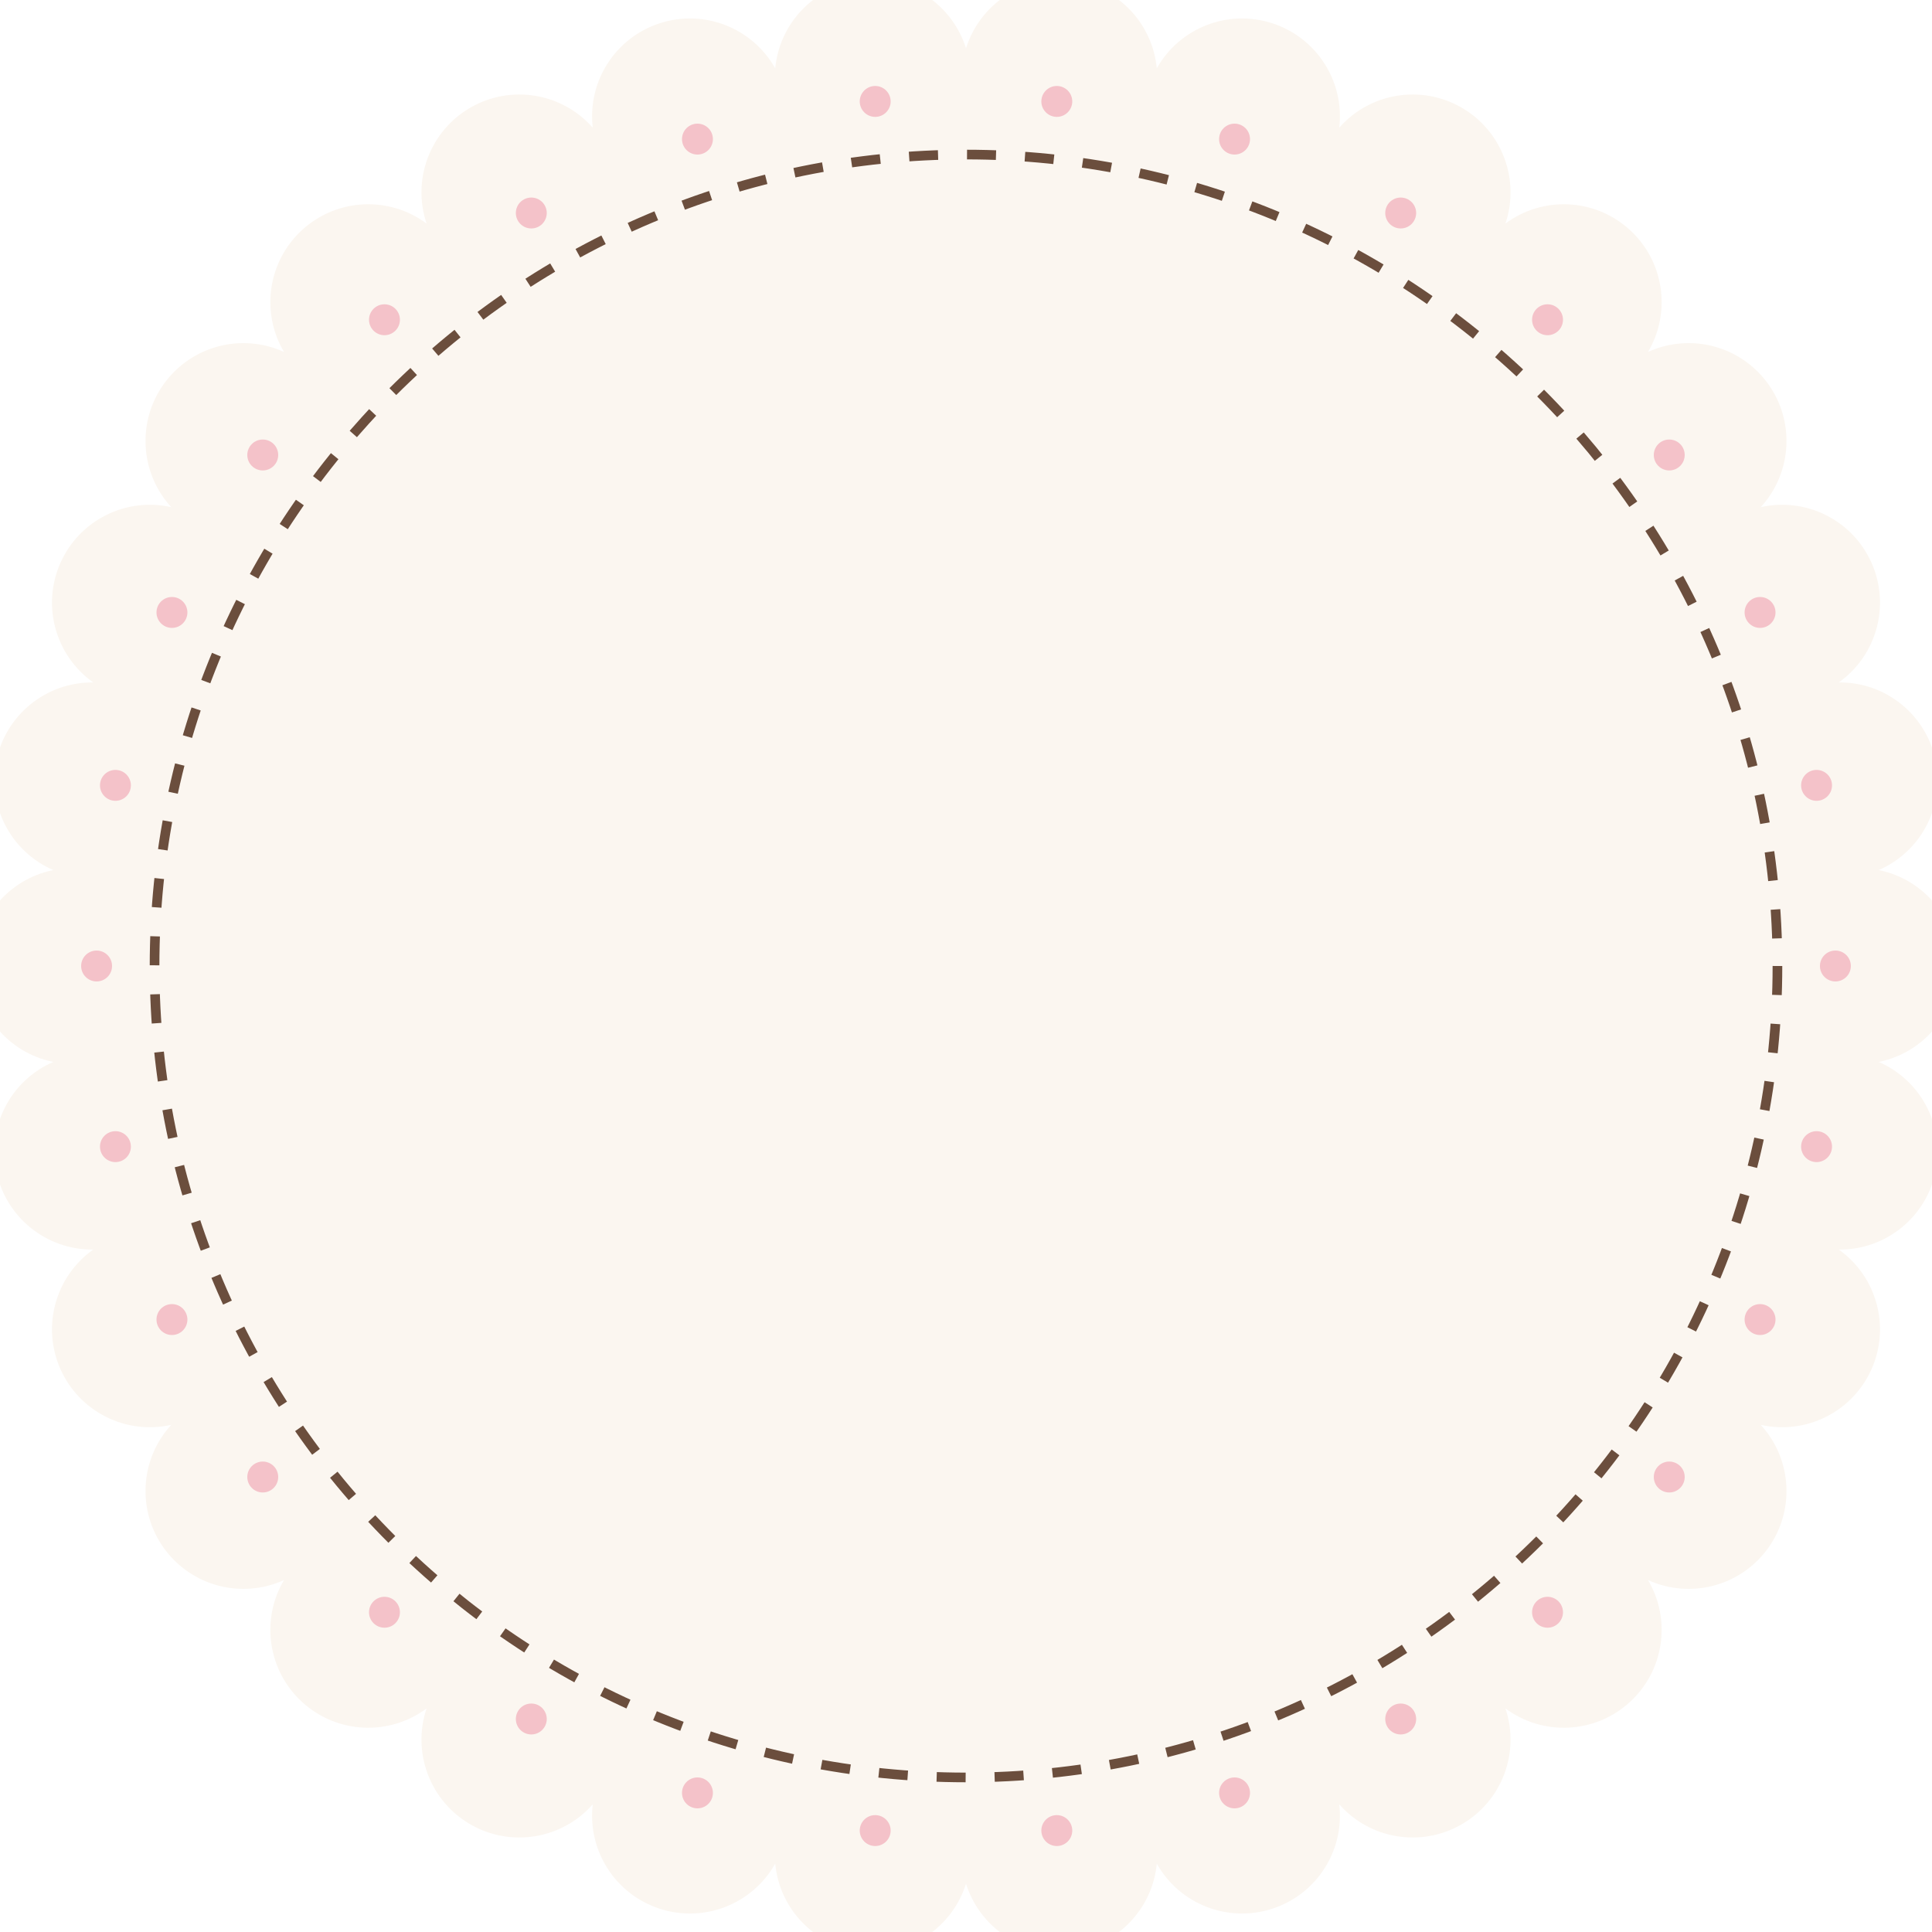
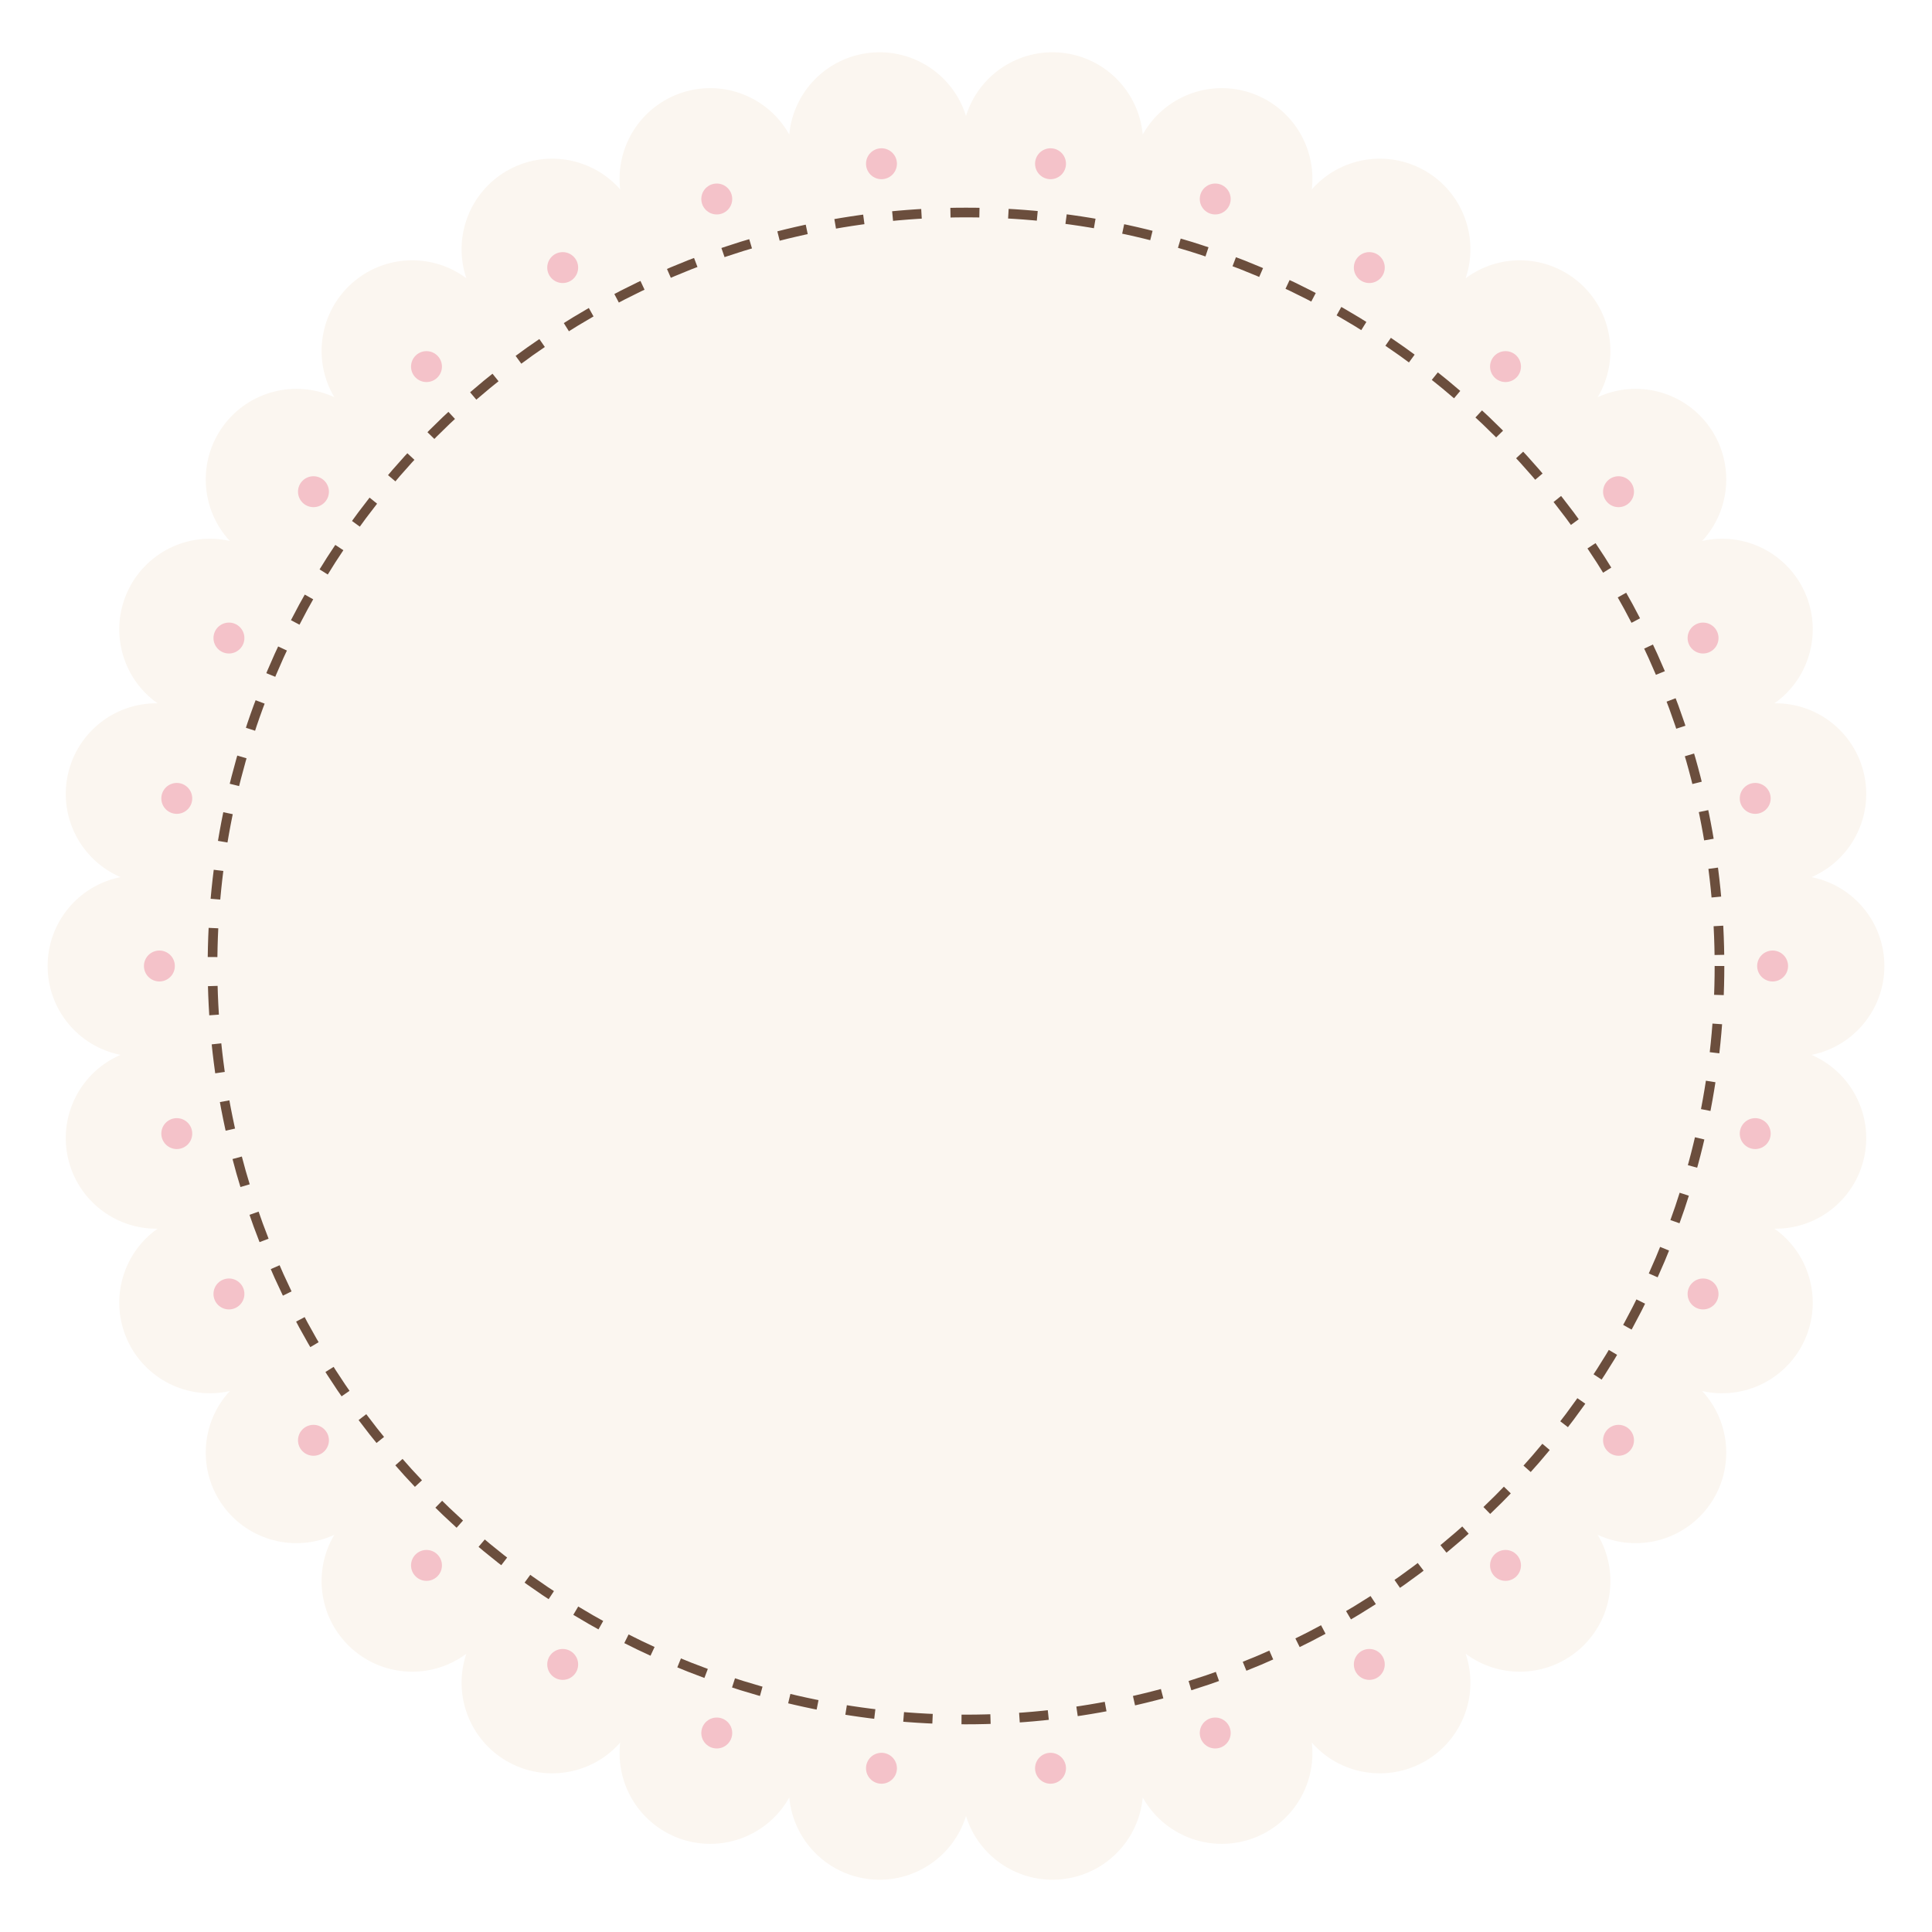
<svg xmlns="http://www.w3.org/2000/svg" viewBox="0 0 400 400" width="400" height="400">
-   <path d="M200.00,10.00A20.26,20.26 0 0 1 239.50,14.15A20.26,20.26 0 0 1 277.28,26.43A20.26,20.26 0 0 1 311.68,46.29A20.26,20.26 0 0 1 341.20,72.87A20.26,20.26 0 0 1 364.54,105.00A20.26,20.26 0 0 1 380.70,141.29A20.26,20.26 0 0 1 388.96,180.14A20.26,20.26 0 0 1 388.96,219.86A20.26,20.26 0 0 1 380.70,258.71A20.26,20.26 0 0 1 364.54,295.00A20.26,20.26 0 0 1 341.20,327.13A20.26,20.26 0 0 1 311.68,353.71A20.26,20.26 0 0 1 277.28,373.57A20.26,20.26 0 0 1 239.50,385.85A20.26,20.26 0 0 1 200.00,390.00A20.26,20.26 0 0 1 160.50,385.85A20.26,20.26 0 0 1 122.72,373.57A20.26,20.26 0 0 1 88.32,353.71A20.26,20.26 0 0 1 58.80,327.13A20.26,20.26 0 0 1 35.46,295.00A20.26,20.26 0 0 1 19.30,258.71A20.26,20.26 0 0 1 11.04,219.86A20.26,20.26 0 0 1 11.04,180.14A20.26,20.26 0 0 1 19.30,141.29A20.26,20.26 0 0 1 35.46,105.00A20.26,20.26 0 0 1 58.80,72.87A20.26,20.26 0 0 1 88.32,46.29A20.26,20.26 0 0 1 122.72,26.43A20.26,20.26 0 0 1 160.50,14.15A20.26,20.26 0 0 1 200.00,10.00Z" fill="#FBF6F0" />
-   <circle cx="200" cy="200" r="168" fill="none" stroke="#6B4E3D" stroke-width="2" stroke-dasharray="6 6" />
-   <circle cx="380.0" cy="200.0" r="3.2" fill="#F4C2C9" />
-   <circle cx="376.1" cy="237.4" r="3.2" fill="#F4C2C9" />
-   <circle cx="364.4" cy="273.2" r="3.2" fill="#F4C2C9" />
-   <circle cx="345.6" cy="305.8" r="3.2" fill="#F4C2C9" />
-   <circle cx="320.4" cy="333.8" r="3.2" fill="#F4C2C9" />
-   <circle cx="290.0" cy="355.9" r="3.2" fill="#F4C2C9" />
-   <circle cx="255.6" cy="371.2" r="3.2" fill="#F4C2C9" />
-   <circle cx="218.8" cy="379.0" r="3.2" fill="#F4C2C9" />
-   <circle cx="181.2" cy="379.0" r="3.2" fill="#F4C2C9" />
-   <circle cx="144.4" cy="371.2" r="3.2" fill="#F4C2C9" />
-   <circle cx="110.0" cy="355.9" r="3.2" fill="#F4C2C9" />
-   <circle cx="79.6" cy="333.8" r="3.2" fill="#F4C2C9" />
-   <circle cx="54.4" cy="305.8" r="3.2" fill="#F4C2C9" />
-   <circle cx="35.6" cy="273.2" r="3.2" fill="#F4C2C9" />
-   <circle cx="23.9" cy="237.4" r="3.2" fill="#F4C2C9" />
-   <circle cx="20.0" cy="200.0" r="3.2" fill="#F4C2C9" />
-   <circle cx="23.9" cy="162.6" r="3.2" fill="#F4C2C9" />
-   <circle cx="35.6" cy="126.8" r="3.2" fill="#F4C2C9" />
-   <circle cx="54.4" cy="94.2" r="3.2" fill="#F4C2C9" />
-   <circle cx="79.6" cy="66.2" r="3.2" fill="#F4C2C9" />
-   <circle cx="110.0" cy="44.1" r="3.2" fill="#F4C2C9" />
-   <circle cx="144.4" cy="28.8" r="3.2" fill="#F4C2C9" />
-   <circle cx="181.2" cy="21.0" r="3.2" fill="#F4C2C9" />
-   <circle cx="218.8" cy="21.0" r="3.2" fill="#F4C2C9" />
-   <circle cx="255.6" cy="28.8" r="3.2" fill="#F4C2C9" />
-   <circle cx="290.0" cy="44.1" r="3.2" fill="#F4C2C9" />
-   <circle cx="320.4" cy="66.2" r="3.2" fill="#F4C2C9" />
-   <circle cx="345.6" cy="94.2" r="3.2" fill="#F4C2C9" />
-   <circle cx="364.4" cy="126.8" r="3.2" fill="#F4C2C9" />
-   <circle cx="376.1" cy="162.6" r="3.2" fill="#F4C2C9" />
+   <path d="M200.00,24.00A18.76,18.76 0 0 1 236.59,27.85A18.76,18.76 0 0 1 271.59,39.22A18.76,18.76 0 0 1 303.45,57.61A18.76,18.76 0 0 1 330.79,82.23A18.76,18.76 0 0 1 352.42,112.00A18.76,18.76 0 0 1 367.39,145.61A18.76,18.76 0 0 1 375.04,181.60A18.76,18.76 0 0 1 375.04,218.40A18.76,18.76 0 0 1 367.39,254.39A18.76,18.76 0 0 1 352.42,288.00A18.76,18.76 0 0 1 330.79,317.77A18.76,18.76 0 0 1 303.45,342.39A18.76,18.76 0 0 1 271.59,360.78A18.76,18.76 0 0 1 236.59,372.15A18.76,18.76 0 0 1 200.00,376.00A18.76,18.76 0 0 1 163.41,372.15A18.76,18.76 0 0 1 128.41,360.78A18.76,18.76 0 0 1 96.55,342.39A18.76,18.76 0 0 1 69.21,317.77A18.76,18.76 0 0 1 47.58,288.00A18.76,18.76 0 0 1 32.61,254.39A18.76,18.76 0 0 1 24.96,218.40A18.76,18.76 0 0 1 24.96,181.60A18.76,18.76 0 0 1 32.61,145.61A18.76,18.76 0 0 1 47.58,112.00A18.76,18.76 0 0 1 69.21,82.23A18.76,18.76 0 0 1 96.55,57.61A18.76,18.76 0 0 1 128.41,39.22A18.76,18.76 0 0 1 163.41,27.85A18.76,18.76 0 0 1 200.00,24.00Z" fill="#FBF6F0" />
+   <circle cx="200" cy="200" r="156" fill="none" stroke="#6B4E3D" stroke-width="2" stroke-dasharray="6 6" />
+   <circle cx="367.0" cy="200.0" r="3.2" fill="#F4C2C9" />
+   <circle cx="363.4" cy="234.7" r="3.2" fill="#F4C2C9" />
+   <circle cx="352.6" cy="267.9" r="3.2" fill="#F4C2C9" />
+   <circle cx="335.1" cy="298.2" r="3.2" fill="#F4C2C9" />
+   <circle cx="311.7" cy="324.1" r="3.2" fill="#F4C2C9" />
+   <circle cx="283.5" cy="344.6" r="3.2" fill="#F4C2C9" />
+   <circle cx="251.6" cy="358.8" r="3.2" fill="#F4C2C9" />
+   <circle cx="217.5" cy="366.1" r="3.2" fill="#F4C2C9" />
+   <circle cx="182.5" cy="366.1" r="3.2" fill="#F4C2C9" />
+   <circle cx="148.4" cy="358.8" r="3.2" fill="#F4C2C9" />
+   <circle cx="116.5" cy="344.6" r="3.2" fill="#F4C2C9" />
+   <circle cx="88.3" cy="324.1" r="3.2" fill="#F4C2C9" />
+   <circle cx="64.9" cy="298.2" r="3.2" fill="#F4C2C9" />
+   <circle cx="47.4" cy="267.9" r="3.2" fill="#F4C2C9" />
+   <circle cx="36.6" cy="234.7" r="3.2" fill="#F4C2C9" />
+   <circle cx="33.0" cy="200.0" r="3.2" fill="#F4C2C9" />
+   <circle cx="36.6" cy="165.3" r="3.2" fill="#F4C2C9" />
+   <circle cx="47.4" cy="132.1" r="3.2" fill="#F4C2C9" />
+   <circle cx="64.9" cy="101.8" r="3.2" fill="#F4C2C9" />
+   <circle cx="88.3" cy="75.9" r="3.2" fill="#F4C2C9" />
+   <circle cx="116.5" cy="55.4" r="3.2" fill="#F4C2C9" />
+   <circle cx="148.4" cy="41.2" r="3.2" fill="#F4C2C9" />
+   <circle cx="182.5" cy="33.9" r="3.2" fill="#F4C2C9" />
+   <circle cx="217.5" cy="33.9" r="3.2" fill="#F4C2C9" />
+   <circle cx="251.6" cy="41.2" r="3.2" fill="#F4C2C9" />
+   <circle cx="283.5" cy="55.4" r="3.2" fill="#F4C2C9" />
+   <circle cx="311.7" cy="75.9" r="3.2" fill="#F4C2C9" />
+   <circle cx="335.1" cy="101.8" r="3.2" fill="#F4C2C9" />
+   <circle cx="352.6" cy="132.1" r="3.2" fill="#F4C2C9" />
+   <circle cx="363.4" cy="165.3" r="3.2" fill="#F4C2C9" />
</svg>
